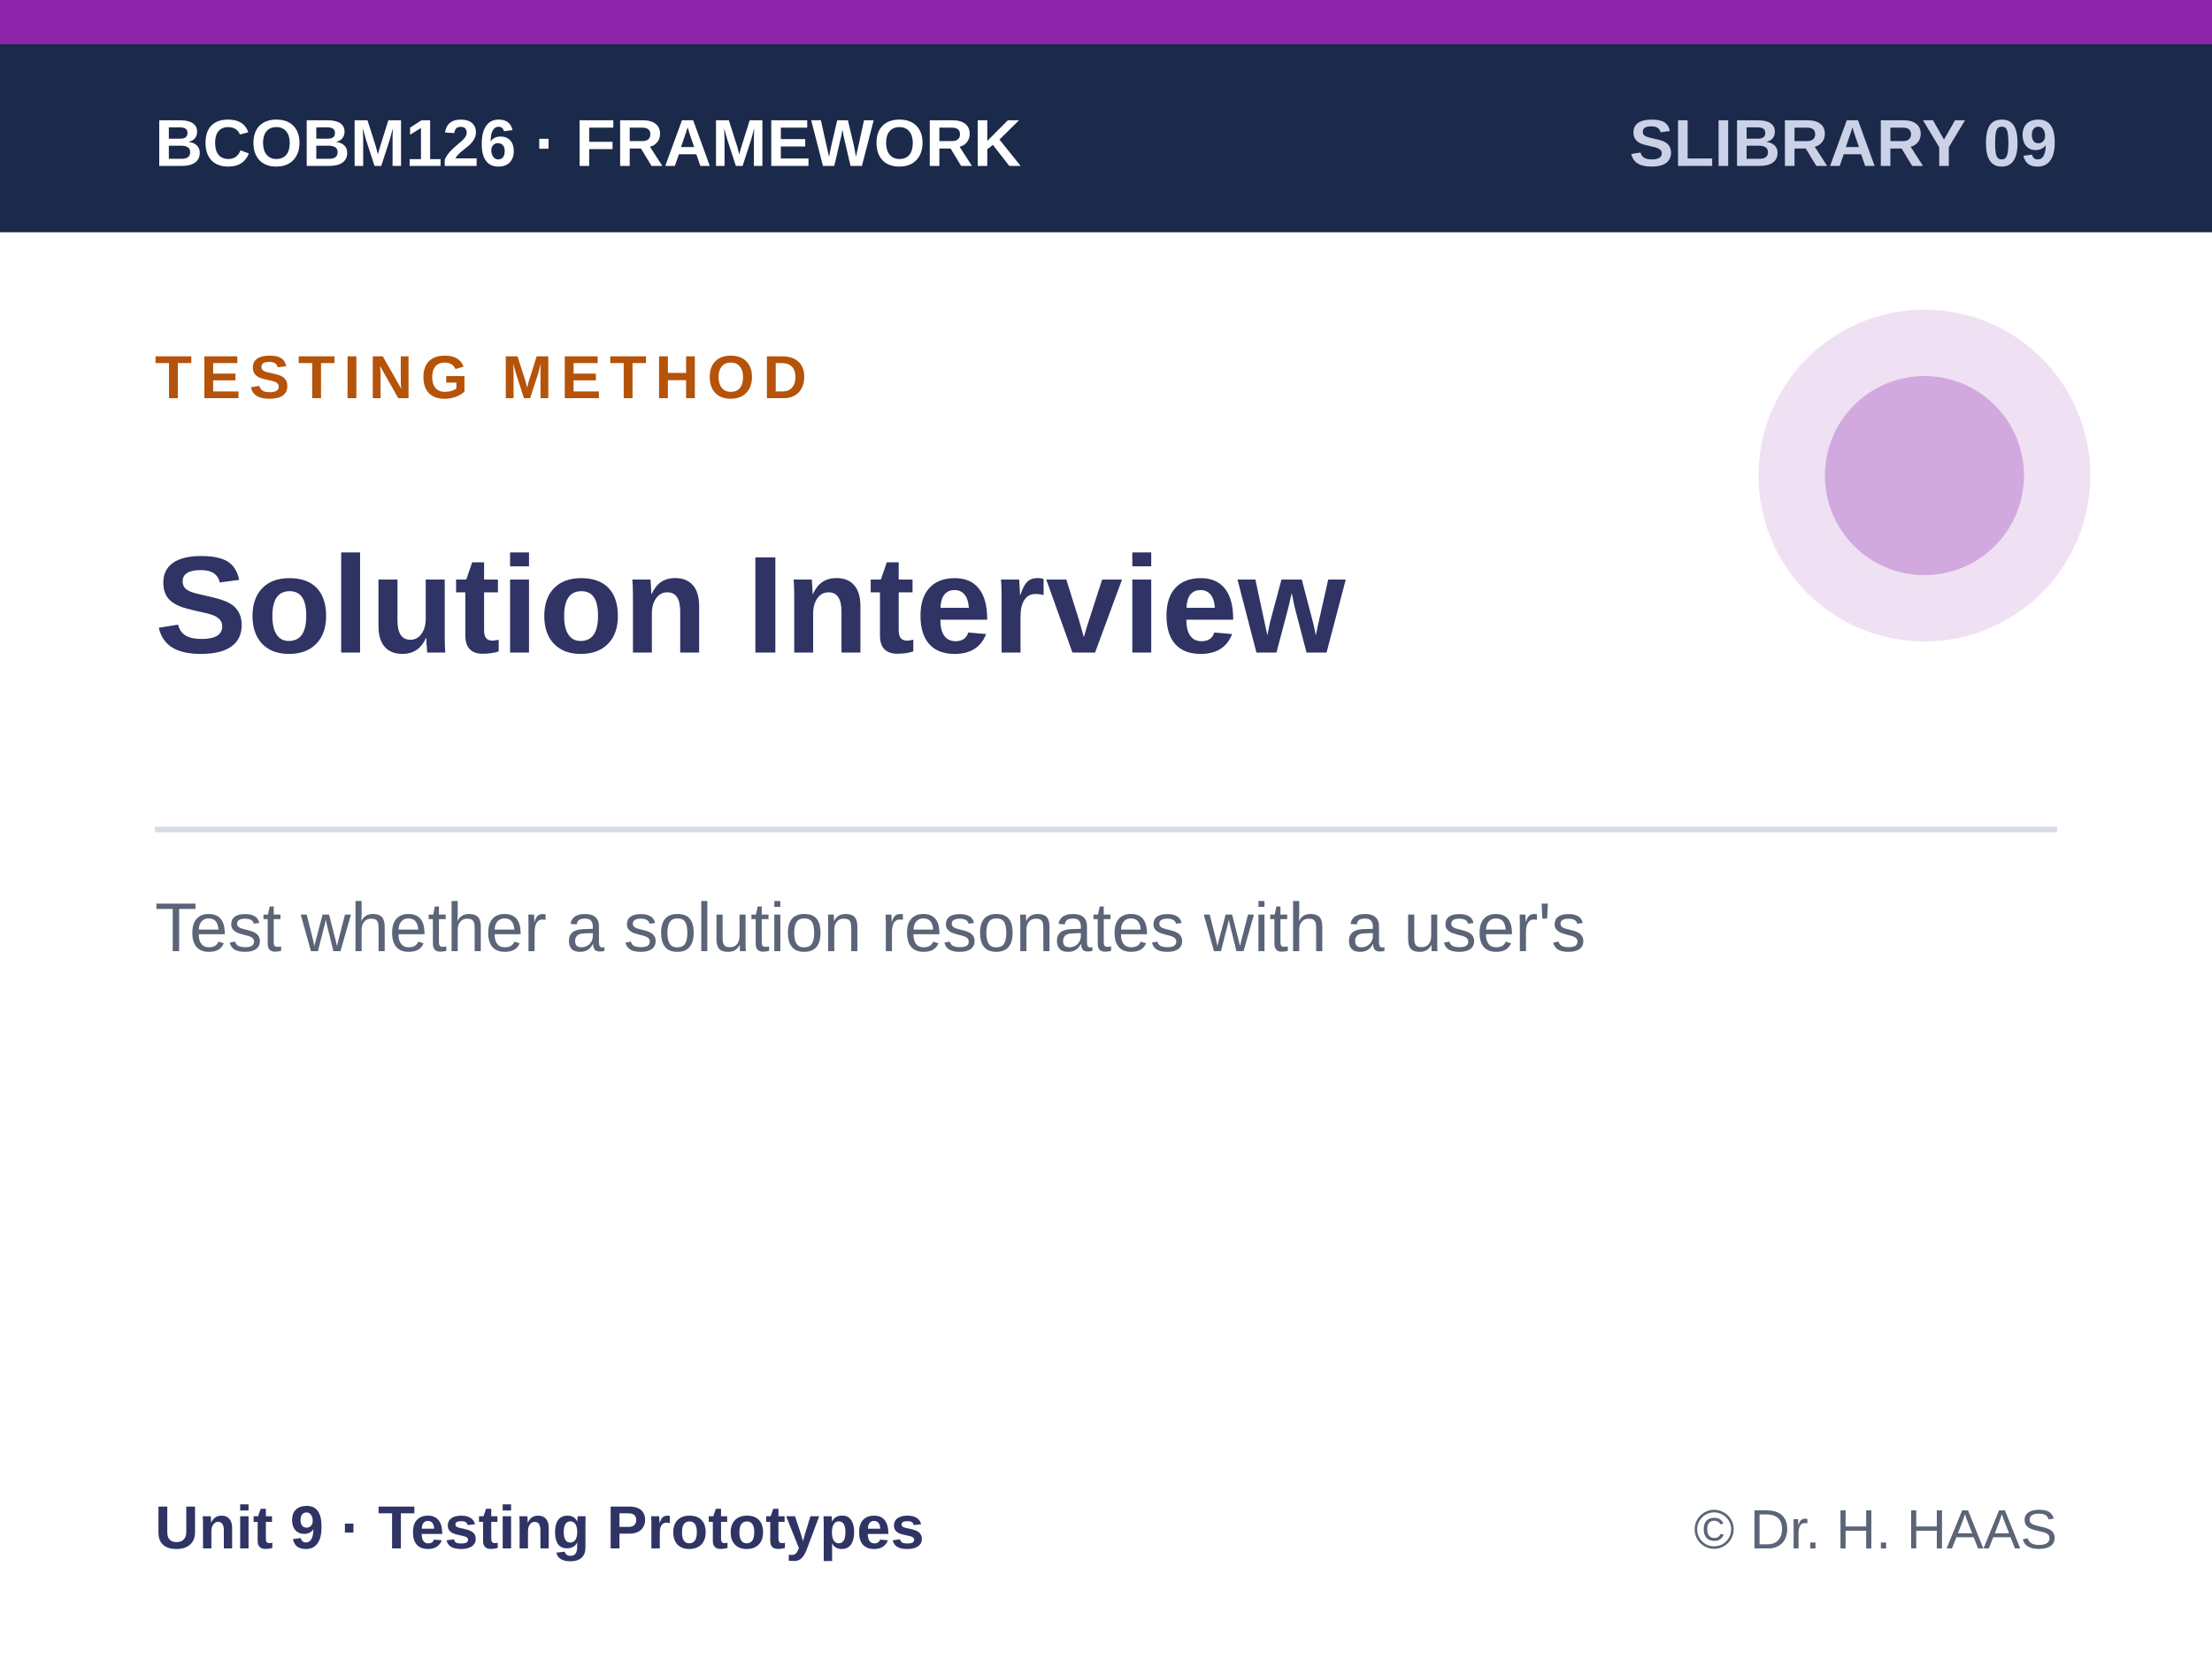
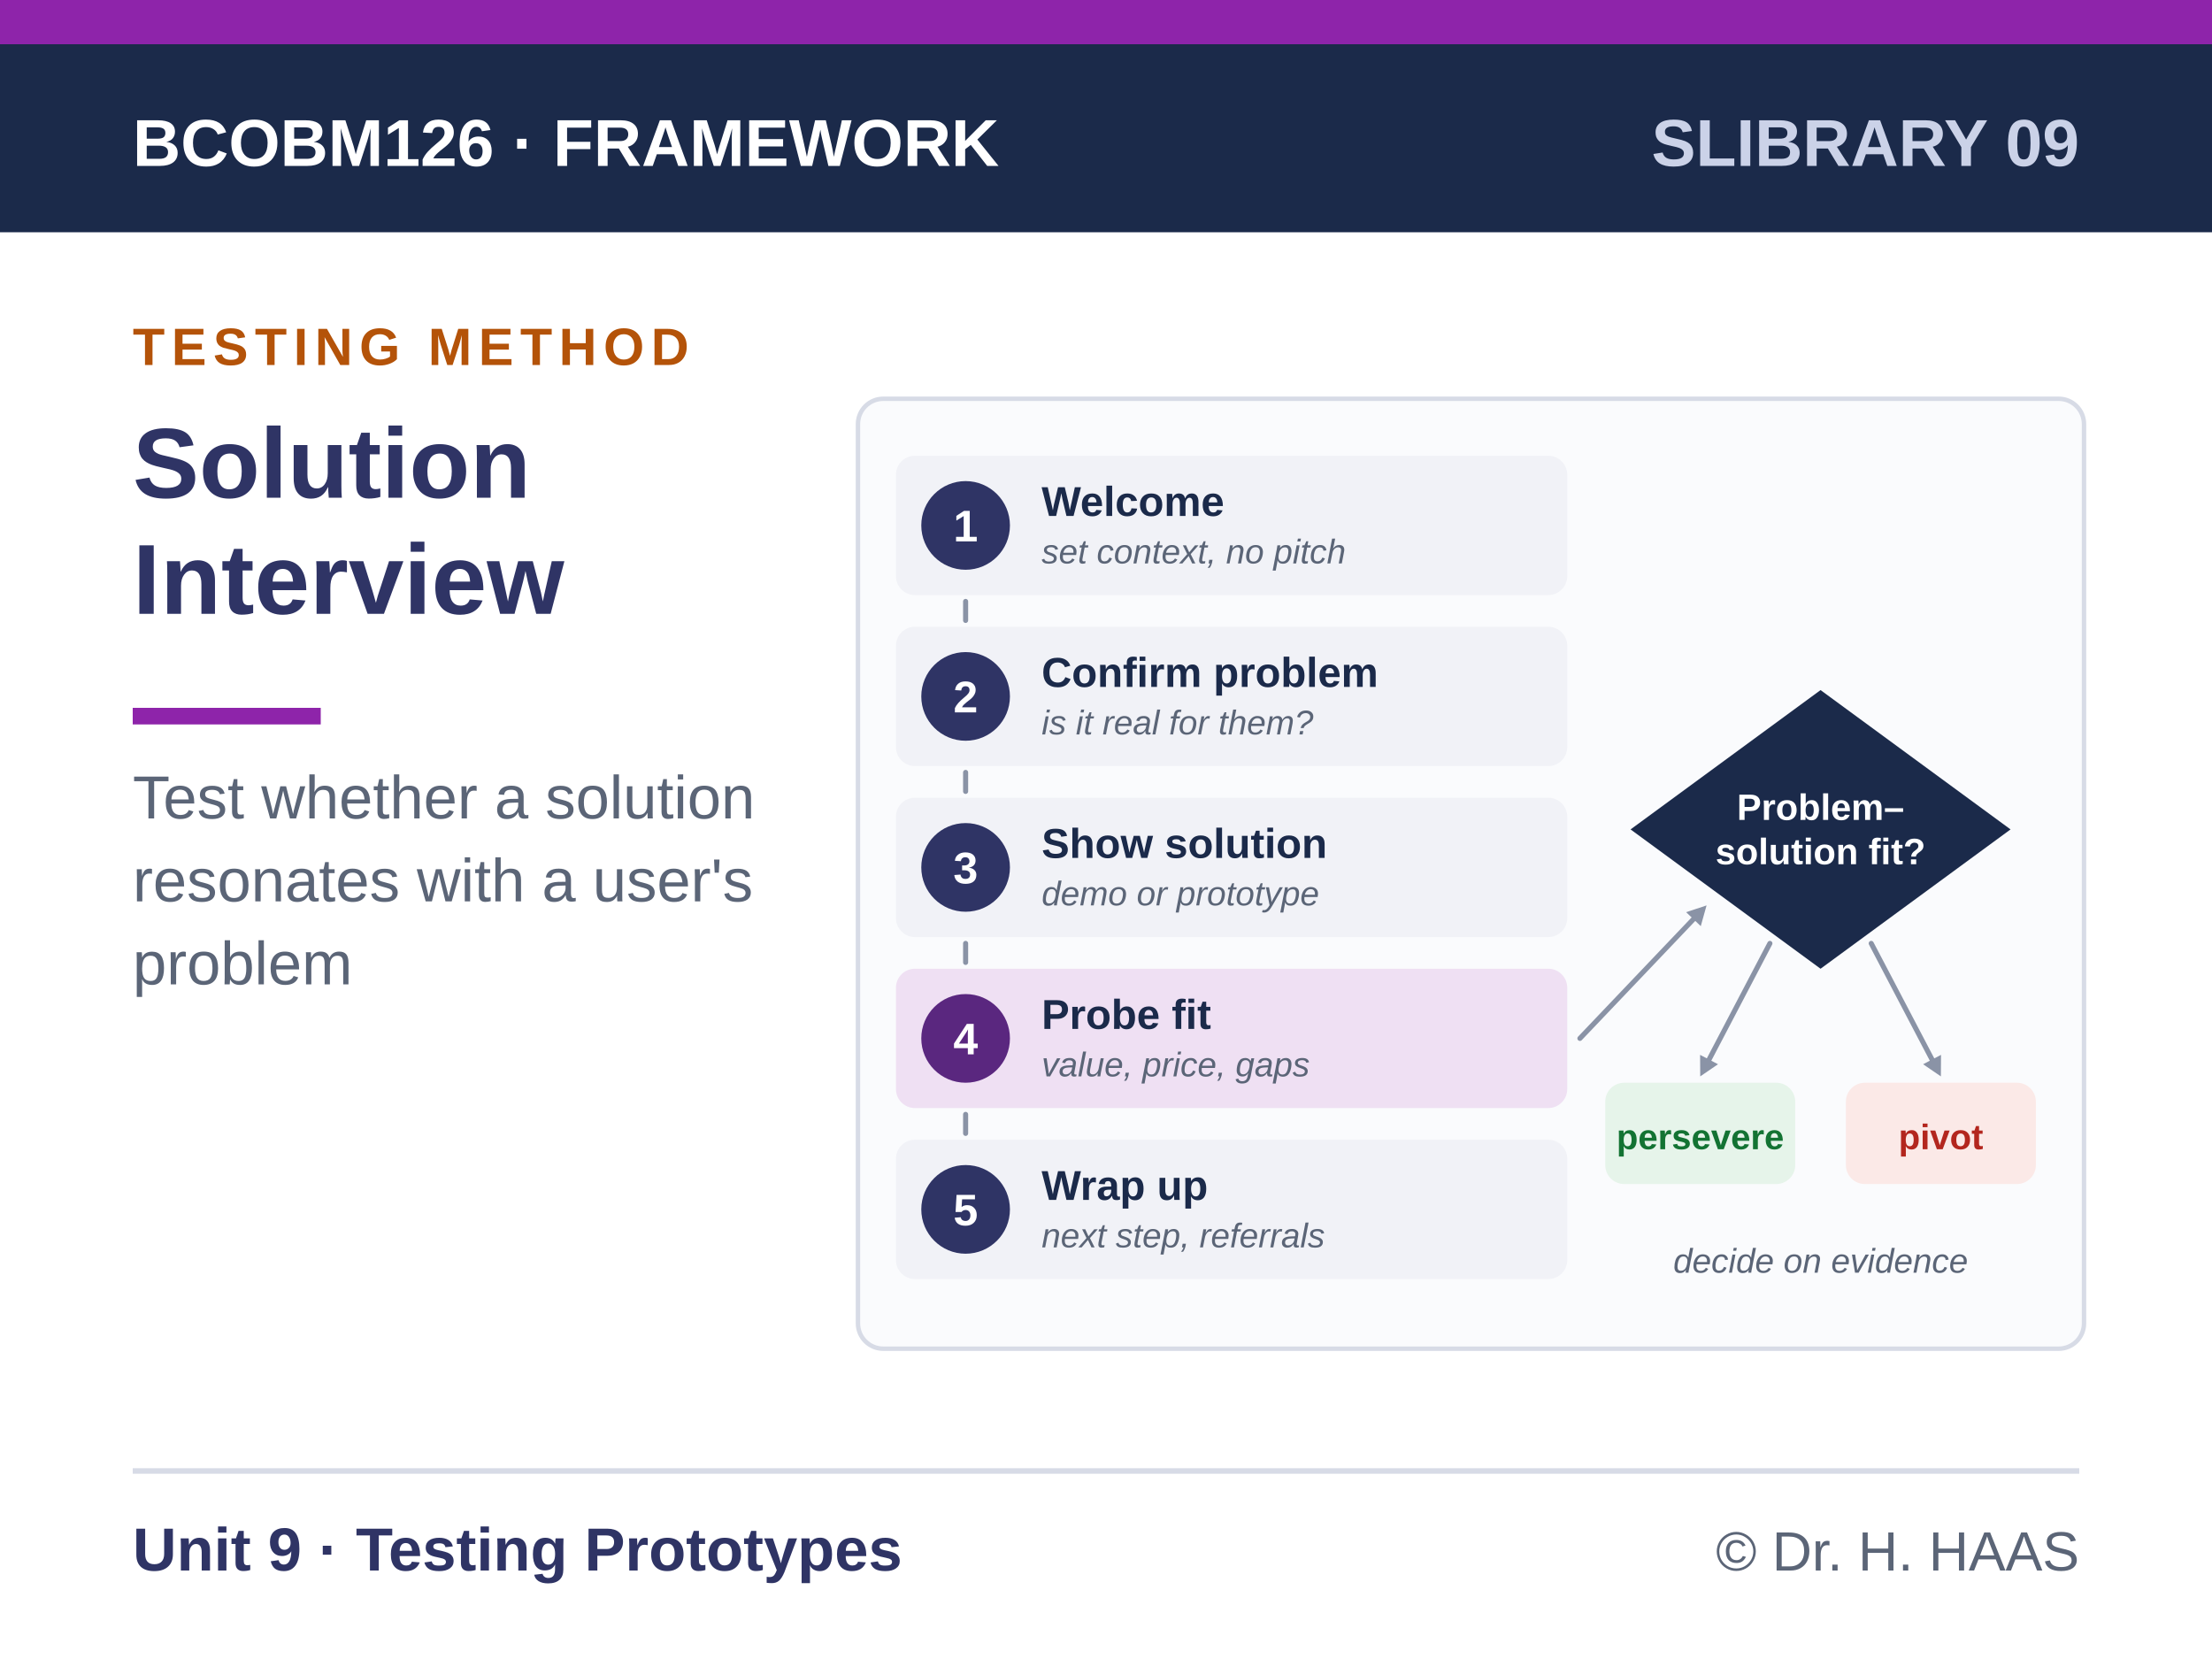
<svg xmlns="http://www.w3.org/2000/svg" viewBox="0 0 400 300" width="400" height="300" role="img" aria-label="Solution Interview framework thumbnail">
  <rect width="400" height="300" fill="#ffffff" />
  <rect width="400" height="8" fill="#8e24aa" />
  <rect x="0" y="8" width="400" height="34" fill="#1B2A4A" />
-   <text x="28" y="30" font-family="Arial, Helvetica, sans-serif" font-size="12" font-weight="700" fill="#ffffff">BCOBM126 · FRAMEWORK</text>
-   <text x="372" y="30" text-anchor="end" font-family="Arial, Helvetica, sans-serif" font-size="12" font-weight="700" fill="#cbd2e8">SLIBRARY 09</text>
-   <circle cx="348" cy="86" r="30" fill="#8e24aa" opacity="0.14" />
-   <circle cx="348" cy="86" r="18" fill="#8e24aa" opacity="0.30" />
-   <text x="28" y="72" font-family="Arial, Helvetica, sans-serif" font-size="11" font-weight="700" letter-spacing="1.5" fill="#B45309">TESTING METHOD</text>
-   <text x="28" y="118" font-family="Arial, Helvetica, sans-serif" font-size="25" font-weight="700" fill="#2F3465">
-     <tspan x="28" dy="0">Solution Interview</tspan>
-   </text>
-   <line x1="28" y1="150" x2="372" y2="150" stroke="#d7dbe6" stroke-width="1" />
-   <text x="28" y="172" font-family="Arial, Helvetica, sans-serif" font-size="12.5" fill="#5b6577">Test whether a solution resonates with a user's</text>
-   <text x="28" y="280" font-family="Arial, Helvetica, sans-serif" font-size="11" font-weight="700" fill="#2F3465">Unit 9 · Testing Prototypes</text>
-   <text x="372" y="280" text-anchor="end" font-family="Arial, Helvetica, sans-serif" font-size="10" fill="#5b6577">© Dr. H. HAAS</text>
+   <text x="24" y="30" font-family="Arial, Helvetica, sans-serif" font-size="12" font-weight="700" fill="#ffffff">BCOBM126 · FRAMEWORK</text>
+   <text x="376" y="30" text-anchor="end" font-family="Arial, Helvetica, sans-serif" font-size="12" font-weight="700" fill="#cbd2e8">SLIBRARY 09</text>
+   <text x="24" y="66" font-family="Arial, Helvetica, sans-serif" font-size="9.5" font-weight="700" letter-spacing="1.2" fill="#B45309">TESTING METHOD</text>
+   <text x="24" y="90" font-family="Arial, Helvetica, sans-serif" font-size="18" font-weight="700" fill="#2F3465">Solution</text>
+   <text x="24" y="111" font-family="Arial, Helvetica, sans-serif" font-size="18" font-weight="700" fill="#2F3465">Interview</text>
+   <rect x="24" y="128" width="34" height="3" fill="#8e24aa" />
+   <text x="24" y="148" font-family="Arial, Helvetica, sans-serif" font-size="11" fill="#5b6577">Test whether a solution</text>
+   <text x="24" y="163" font-family="Arial, Helvetica, sans-serif" font-size="11" fill="#5b6577">resonates with a user's</text>
+   <text x="24" y="178" font-family="Arial, Helvetica, sans-serif" font-size="11" fill="#5b6577">problem</text>
+   <svg x="154.0" y="58.0" width="224.0" height="200.0" preserveAspectRatio="xMidYMid meet" version="1.1" viewBox="0 0 195.6 152">
+     <path transform="matrix(1,0,0,-1,1,151)" d="M4 0H189.6C191.811 0 193.6 1.789 193.6 4V146C193.6 148.211 191.811 150 189.6 150H4C1.789 150 0 148.211 0 146V4C0 1.789 1.789 0 4 0Z" fill="#fafbfd" fill-rule="evenodd" />
+     <path transform="matrix(1,0,0,-1,1,151)" stroke-width=".7" stroke-linecap="butt" stroke-miterlimit="10" stroke-linejoin="miter" fill="none" stroke="#d7dbe6" d="M4 0H189.6C191.811 0 193.6 1.789 193.6 4V146C193.6 148.211 191.811 150 189.6 150H4C1.789 150 0 148.211 0 146V4C0 1.789 1.789 0 4 0Z" />
+     <path transform="matrix(1,0,0,-1,1,151)" d="M9 119H109C110.658 119 112 120.342 112 122V138C112 139.658 110.658 141 109 141H9C7.342 141 6 139.658 6 138V122C6 120.342 7.342 119 9 119Z" fill="#f1f2f7" fill-rule="evenodd" />
+     <path transform="matrix(1,0,0,-1,1,151)" d="M24 130C24 133.866 20.866 137 17 137 13.134 137 10 133.866 10 130 10 126.134 13.134 123 17 123 20.866 123 24 126.134 24 130" fill="#2f3465" fill-rule="evenodd" />
+     <text fill="#ffffff" xml:space="preserve" transform="matrix(1 0 -0 1 1 151)" font-size="7" font-family="Arial, Helvetica, sans-serif" font-weight="bold">
+       <tspan y="-127.48" x="15.054">1</tspan>
+     </text>
+     <text fill="#1b2a4a" xml:space="preserve" transform="matrix(1 0 -0 1 1 151)" font-size="6.6" font-family="Arial, Helvetica, sans-serif" font-weight="bold">
+       <tspan y="-131.5" x="29 35.23 38.9 40.735 44.404 48.437 54.304">Welcome</tspan>
+     </text>
+     <text fill="#5b6577" xml:space="preserve" transform="matrix(1 0 -0 1 1 151)" font-size="5.4" font-family="Arial, Helvetica, sans-serif" font-style="italic">
+       <tspan y="-124" x="29 31.7 34.702 36.204 37.705 40.405 43.407 46.41 47.911 50.913 53.613 55.114 56.616 58.117 61.119 64.122 65.623 68.625 69.824 71.325 74.025">set context, no pitch</tspan>
+     </text>
+     <path transform="matrix(1,0,0,-1,1,151)" stroke-width=".8" stroke-linecap="round" stroke-miterlimit="10" stroke-linejoin="miter" fill="none" stroke="#8a93a6" d="M17 118V115" />
+     <path transform="matrix(1,0,0,-1,1,151)" d="M9 92H109C110.658 92 112 93.342 112 95V111C112 112.658 110.658 114 109 114H9C7.342 114 6 112.658 6 111V95C6 93.342 7.342 92 9 92Z" fill="#f1f2f7" fill-rule="evenodd" />
+     <path transform="matrix(1,0,0,-1,1,151)" d="M24 103C24 106.866 20.866 110 17 110 13.134 110 10 106.866 10 103 10 99.134 13.134 96 17 96 20.866 96 24 99.134 24 103" fill="#2f3465" fill-rule="evenodd" />
+     <text fill="#ffffff" xml:space="preserve" transform="matrix(1 0 -0 1 1 151)" font-size="7" font-family="Arial, Helvetica, sans-serif" font-weight="bold">
+       <tspan y="-100.48" x="15.054">2</tspan>
+     </text>
+     <text fill="#1b2a4a" xml:space="preserve" transform="matrix(1 0 -0 1 1 151)" font-size="6.6" font-family="Arial, Helvetica, sans-serif" font-weight="bold">
+       <tspan y="-104.5" x="29 33.765 37.798 41.83 44.028 45.863 48.43 54.298 56.133 60.165 62.733 66.765 70.798 72.633 76.302">Confirm problem</tspan>
+     </text>
+     <text fill="#5b6577" xml:space="preserve" transform="matrix(1 0 -0 1 1 151)" font-size="5.4" font-family="Arial, Helvetica, sans-serif" font-style="italic">
+       <tspan y="-97" x="29 30.199 32.899 34.4 35.599 37.1 38.601 40.399 43.402 46.404 47.603 49.104 50.605 53.608 55.406 56.907 58.408 61.411 64.413 68.911">is it real for them?</tspan>
+     </text>
+     <path transform="matrix(1,0,0,-1,1,151)" stroke-width=".8" stroke-linecap="round" stroke-miterlimit="10" stroke-linejoin="miter" fill="none" stroke="#8a93a6" d="M17 91V88" />
+     <path transform="matrix(1,0,0,-1,1,151)" d="M9 65H109C110.658 65 112 66.342 112 68V84C112 85.658 110.658 87 109 87H9C7.342 87 6 85.658 6 84V68C6 66.342 7.342 65 9 65Z" fill="#f1f2f7" fill-rule="evenodd" />
+     <path transform="matrix(1,0,0,-1,1,151)" d="M24 76C24 79.866 20.866 83 17 83 13.134 83 10 79.866 10 76 10 72.134 13.134 69 17 69 20.866 69 24 72.134 24 76" fill="#2f3465" fill-rule="evenodd" />
+     <text fill="#ffffff" xml:space="preserve" transform="matrix(1 0 -0 1 1 151)" font-size="7" font-family="Arial, Helvetica, sans-serif" font-weight="bold">
+       <tspan y="-73.48" x="15.054">3</tspan>
+     </text>
+     <text fill="#1b2a4a" xml:space="preserve" transform="matrix(1 0 -0 1 1 151)" font-size="6.6" font-family="Arial, Helvetica, sans-serif" font-weight="bold">
+       <tspan y="-77.5" x="29 33.402 37.435 41.467 46.602 48.437 52.107 56.139 57.974 62.007 64.204 66.039 70.072">Show solution</tspan>
+     </text>
+     <text fill="#5b6577" xml:space="preserve" transform="matrix(1 0 -0 1 1 151)" font-size="5.4" font-family="Arial, Helvetica, sans-serif" font-style="italic">
+       <tspan y="-70" x="29 32.002 35.005 39.503 42.505 44.007 47.009 48.807 50.308 53.311 55.109 58.111 59.613 62.615 64.116 66.816 69.819">demo or prototype</tspan>
+     </text>
+     <path transform="matrix(1,0,0,-1,1,151)" stroke-width=".8" stroke-linecap="round" stroke-miterlimit="10" stroke-linejoin="miter" fill="none" stroke="#8a93a6" d="M17 64V61" />
+     <path transform="matrix(1,0,0,-1,1,151)" d="M9 38H109C110.658 38 112 39.342 112 41V57C112 58.658 110.658 60 109 60H9C7.342 60 6 58.658 6 57V41C6 39.342 7.342 38 9 38Z" fill="#efe0f3" fill-rule="evenodd" />
+     <path transform="matrix(1,0,0,-1,1,151)" d="M24 49C24 52.866 20.866 56 17 56 13.134 56 10 52.866 10 49 10 45.134 13.134 42 17 42 20.866 42 24 45.134 24 49" fill="#5a277f" fill-rule="evenodd" />
+     <text fill="#ffffff" xml:space="preserve" transform="matrix(1 0 -0 1 1 151)" font-size="7" font-family="Arial, Helvetica, sans-serif" font-weight="bold">
+       <tspan y="-46.48" x="15.054">4</tspan>
+     </text>
+     <text fill="#1b2a4a" xml:space="preserve" transform="matrix(1 0 -0 1 1 151)" font-size="6.6" font-family="Arial, Helvetica, sans-serif" font-weight="bold">
+       <tspan y="-50.5" x="29 33.402 35.97 40.002 44.035 47.704 49.539 51.737 53.572">Probe fit</tspan>
+     </text>
+     <text fill="#5b6577" xml:space="preserve" transform="matrix(1 0 -0 1 1 151)" font-size="5.4" font-family="Arial, Helvetica, sans-serif" font-style="italic">
+       <tspan y="-43" x="29 31.7 34.702 35.901 38.904 41.906 43.407 44.908 47.911 49.709 50.908 53.608 56.61 58.111 59.613 62.615 65.617 68.62">value, price, gaps</tspan>
+     </text>
+     <path transform="matrix(1,0,0,-1,1,151)" stroke-width=".8" stroke-linecap="round" stroke-miterlimit="10" stroke-linejoin="miter" fill="none" stroke="#8a93a6" d="M17 37V34" />
+     <path transform="matrix(1,0,0,-1,1,151)" d="M9 11H109C110.658 11 112 12.342 112 14V30C112 31.658 110.658 33 109 33H9C7.342 33 6 31.658 6 30V14C6 12.342 7.342 11 9 11Z" fill="#f1f2f7" fill-rule="evenodd" />
+     <path transform="matrix(1,0,0,-1,1,151)" d="M24 22C24 25.866 20.866 29 17 29 13.134 29 10 25.866 10 22 10 18.134 13.134 15 17 15 20.866 15 24 18.134 24 22" fill="#2f3465" fill-rule="evenodd" />
+     <text fill="#ffffff" xml:space="preserve" transform="matrix(1 0 -0 1 1 151)" font-size="7" font-family="Arial, Helvetica, sans-serif" font-weight="bold">
+       <tspan y="-19.48" x="15.054">5</tspan>
+     </text>
+     <text fill="#1b2a4a" xml:space="preserve" transform="matrix(1 0 -0 1 1 151)" font-size="6.6" font-family="Arial, Helvetica, sans-serif" font-weight="bold">
+       <tspan y="-23.5" x="29 35.23 37.798 41.467 45.5 47.335 51.367">Wrap up</tspan>
+     </text>
+     <text fill="#5b6577" xml:space="preserve" transform="matrix(1 0 -0 1 1 151)" font-size="5.4" font-family="Arial, Helvetica, sans-serif" font-style="italic">
+       <tspan y="-16" x="29 32.002 35.005 37.705 39.206 40.707 43.407 44.908 47.911 50.913 52.414 53.916 55.714 58.716 60.217 63.22 65.018 66.816 69.819 71.017">next step, referrals</tspan>
+     </text>
+     <path transform="matrix(1,0,0,-1,1,151)" d="M152 104 182 82 152 60 122 82Z" fill="#1b2a4a" fill-rule="evenodd" />
+     <text fill="#ffffff" xml:space="preserve" transform="matrix(1 0 -0 1 1 151)" font-size="5.8" font-family="Arial, Helvetica, sans-serif" font-weight="bold">
+       <tspan y="-83.5" x="138.785 142.653 144.91 148.453 151.997 153.609 156.834 161.99">Problem–</tspan>
+     </text>
+     <text fill="#ffffff" xml:space="preserve" transform="matrix(1 0 -0 1 1 151)" font-size="5.8" font-family="Arial, Helvetica, sans-serif" font-weight="bold">
+       <tspan y="-76.5" x="135.406 138.631 142.175 143.787 147.331 149.262 150.875 154.419 157.962 159.575 161.506 163.119 165.05">solution fit?</tspan>
+     </text>
+     <path transform="matrix(1,0,0,-1,1,151)" stroke-width=".8" stroke-linecap="round" stroke-miterlimit="10" stroke-linejoin="miter" fill="none" stroke="#8a93a6" d="M114 49 132.593 68.523" />
+     <path transform="matrix(1,0,0,-1,1,151)" d="M134 70 130.774 68.927 133.085 66.725Z" fill="#8a93a6" fill-rule="evenodd" />
+     <path transform="matrix(1,0,0,-1,1,151)" d="M121 26H145C146.658 26 148 27.342 148 29V39C148 40.658 146.658 42 145 42H121C119.342 42 118 40.658 118 39V29C118 27.342 119.342 26 121 26Z" fill="#e6f4ea" fill-rule="evenodd" />
+     <text fill="#137333" xml:space="preserve" transform="matrix(1 0 -0 1 1 151)" font-size="5.6" font-family="Arial, Helvetica, sans-serif" font-weight="bold">
+       <tspan y="-31.5" x="119.77 123.192 126.305 128.484 131.597 134.711 137.824 140.938 143.116">persevere</tspan>
+     </text>
+     <path transform="matrix(1,0,0,-1,1,151)" d="M159 26H183C184.658 26 186 27.342 186 29V39C186 40.658 184.658 42 183 42H159C157.342 42 156 40.658 156 39V29C156 27.342 157.342 26 159 26Z" fill="#fbe9e7" fill-rule="evenodd" />
+     <text fill="#b3261e" xml:space="preserve" transform="matrix(1 0 -0 1 1 151)" font-size="5.6" font-family="Arial, Helvetica, sans-serif" font-weight="bold">
+       <tspan y="-31.5" x="164.311 167.732 169.289 172.403 175.824">pivot</tspan>
+     </text>
+     <path transform="matrix(1,0,0,-1,1,151)" stroke-width=".8" stroke-linecap="round" stroke-miterlimit="10" stroke-linejoin="miter" fill="none" stroke="#8a93a6" d="M144 64 133.947 44.807" />
+     <path transform="matrix(1,0,0,-1,1,151)" d="M133 43 135.807 44.919 132.979 46.4Z" fill="#8a93a6" fill-rule="evenodd" />
+     <path transform="matrix(1,0,0,-1,1,151)" stroke-width=".8" stroke-linecap="round" stroke-miterlimit="10" stroke-linejoin="miter" fill="none" stroke="#8a93a6" d="M160 64 170.053 44.807" />
+     <path transform="matrix(1,0,0,-1,1,151)" d="M171 43 171.021 46.4 168.193 44.919Z" fill="#8a93a6" fill-rule="evenodd" />
+     <text fill="#5b6577" xml:space="preserve" transform="matrix(1 0 -0 1 1 151)" font-size="5.4" font-family="Arial, Helvetica, sans-serif" font-style="italic">
+       <tspan y="-12" x="128.737 131.739 134.742 137.442 138.64 141.643 144.645 146.146 149.149 152.151 153.652 156.655 159.355 160.554 163.556 166.558 169.561 172.261">decide on evidence</tspan>
+     </text>
+   </svg>
+   <line x1="24" y1="266" x2="376" y2="266" stroke="#d7dbe6" stroke-width="1" />
+   <text x="24" y="284" font-family="Arial, Helvetica, sans-serif" font-size="11" font-weight="700" fill="#2F3465">Unit 9 · Testing Prototypes</text>
+   <text x="376" y="284" text-anchor="end" font-family="Arial, Helvetica, sans-serif" font-size="10" fill="#5b6577">© Dr. H. HAAS</text>
</svg>
